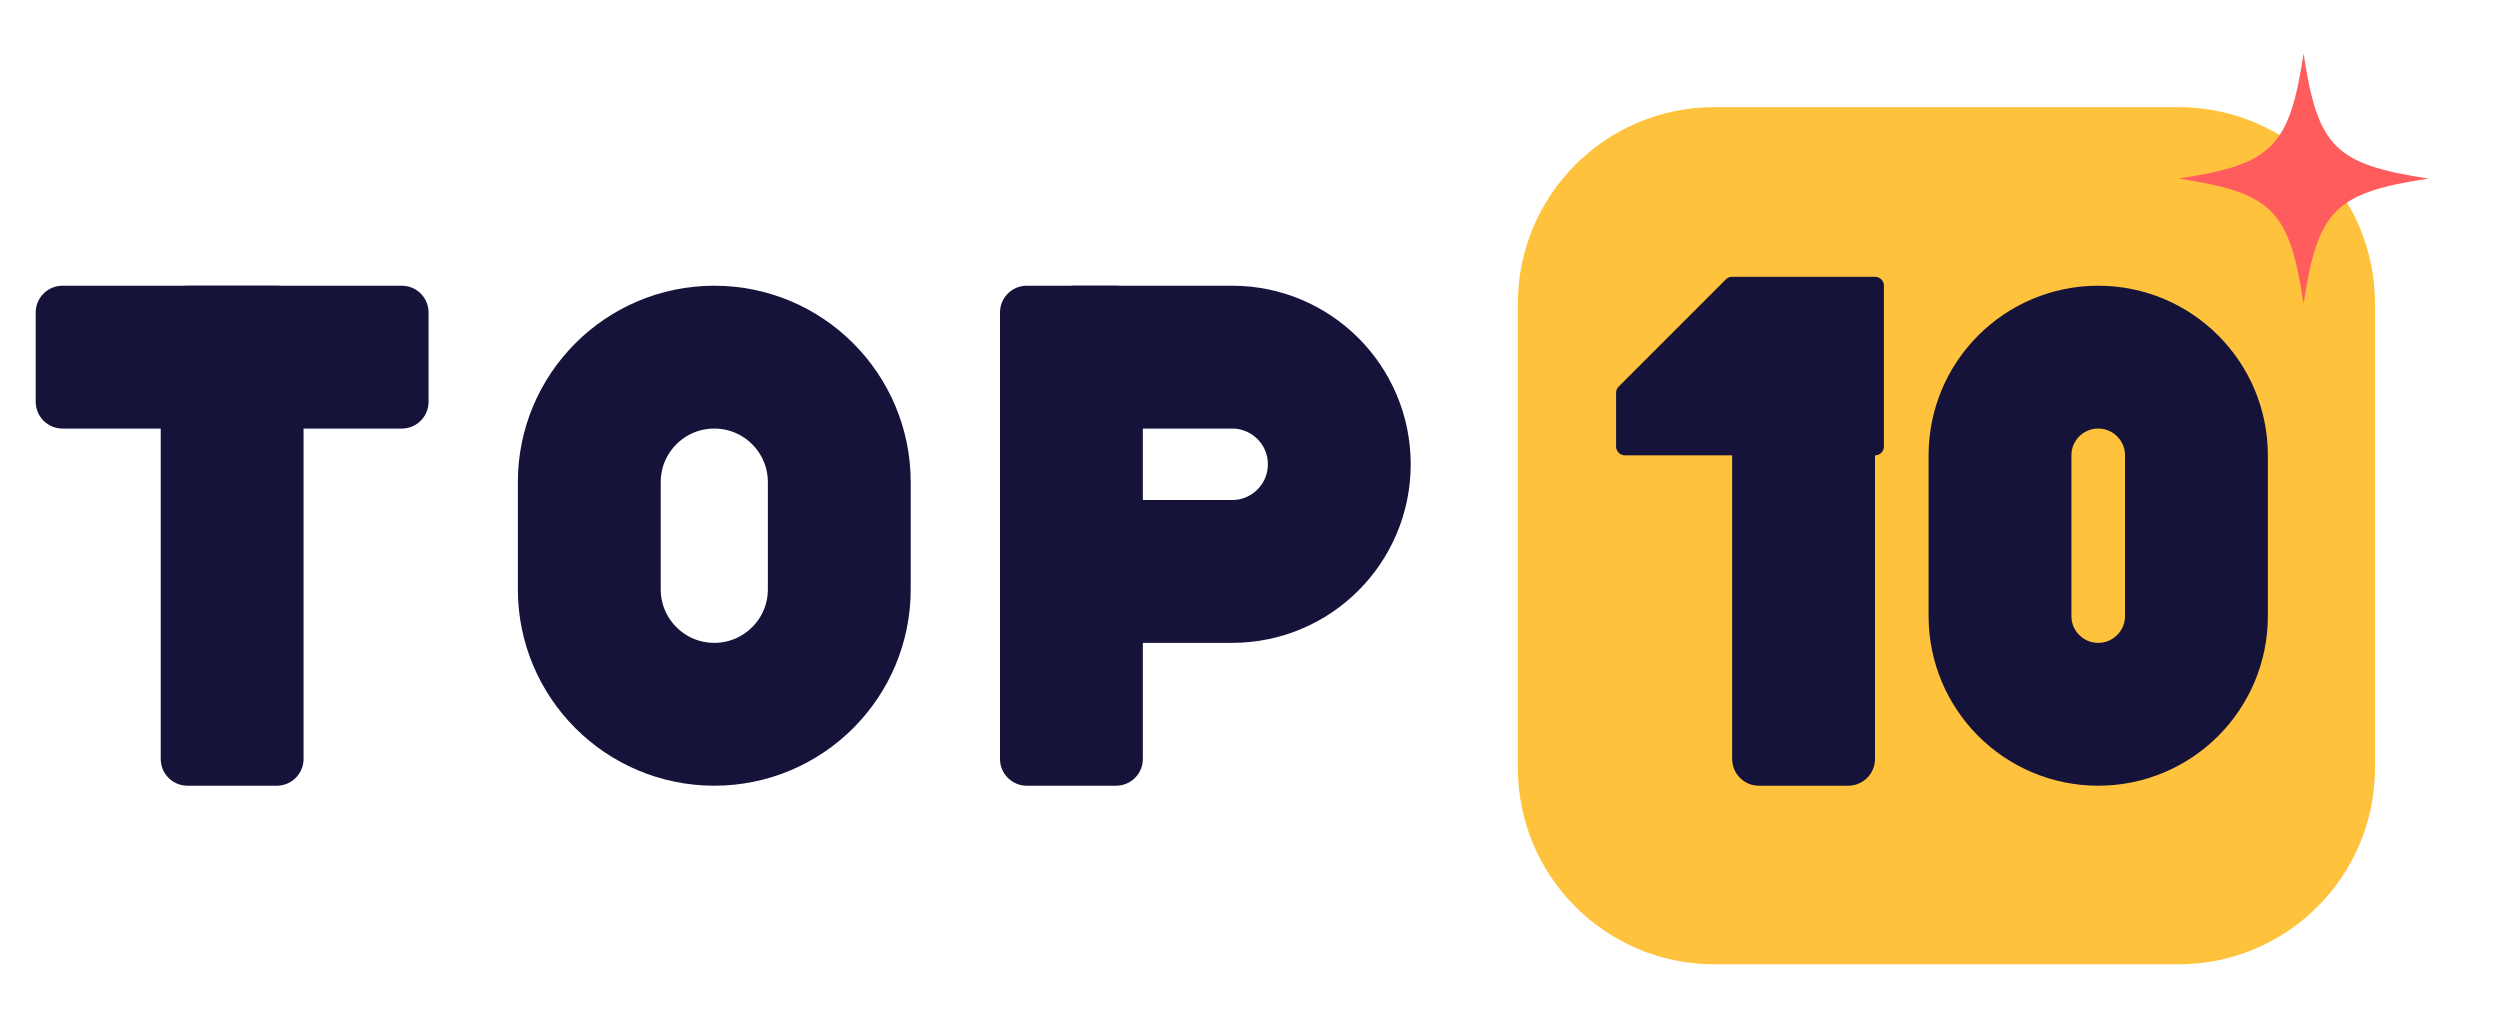
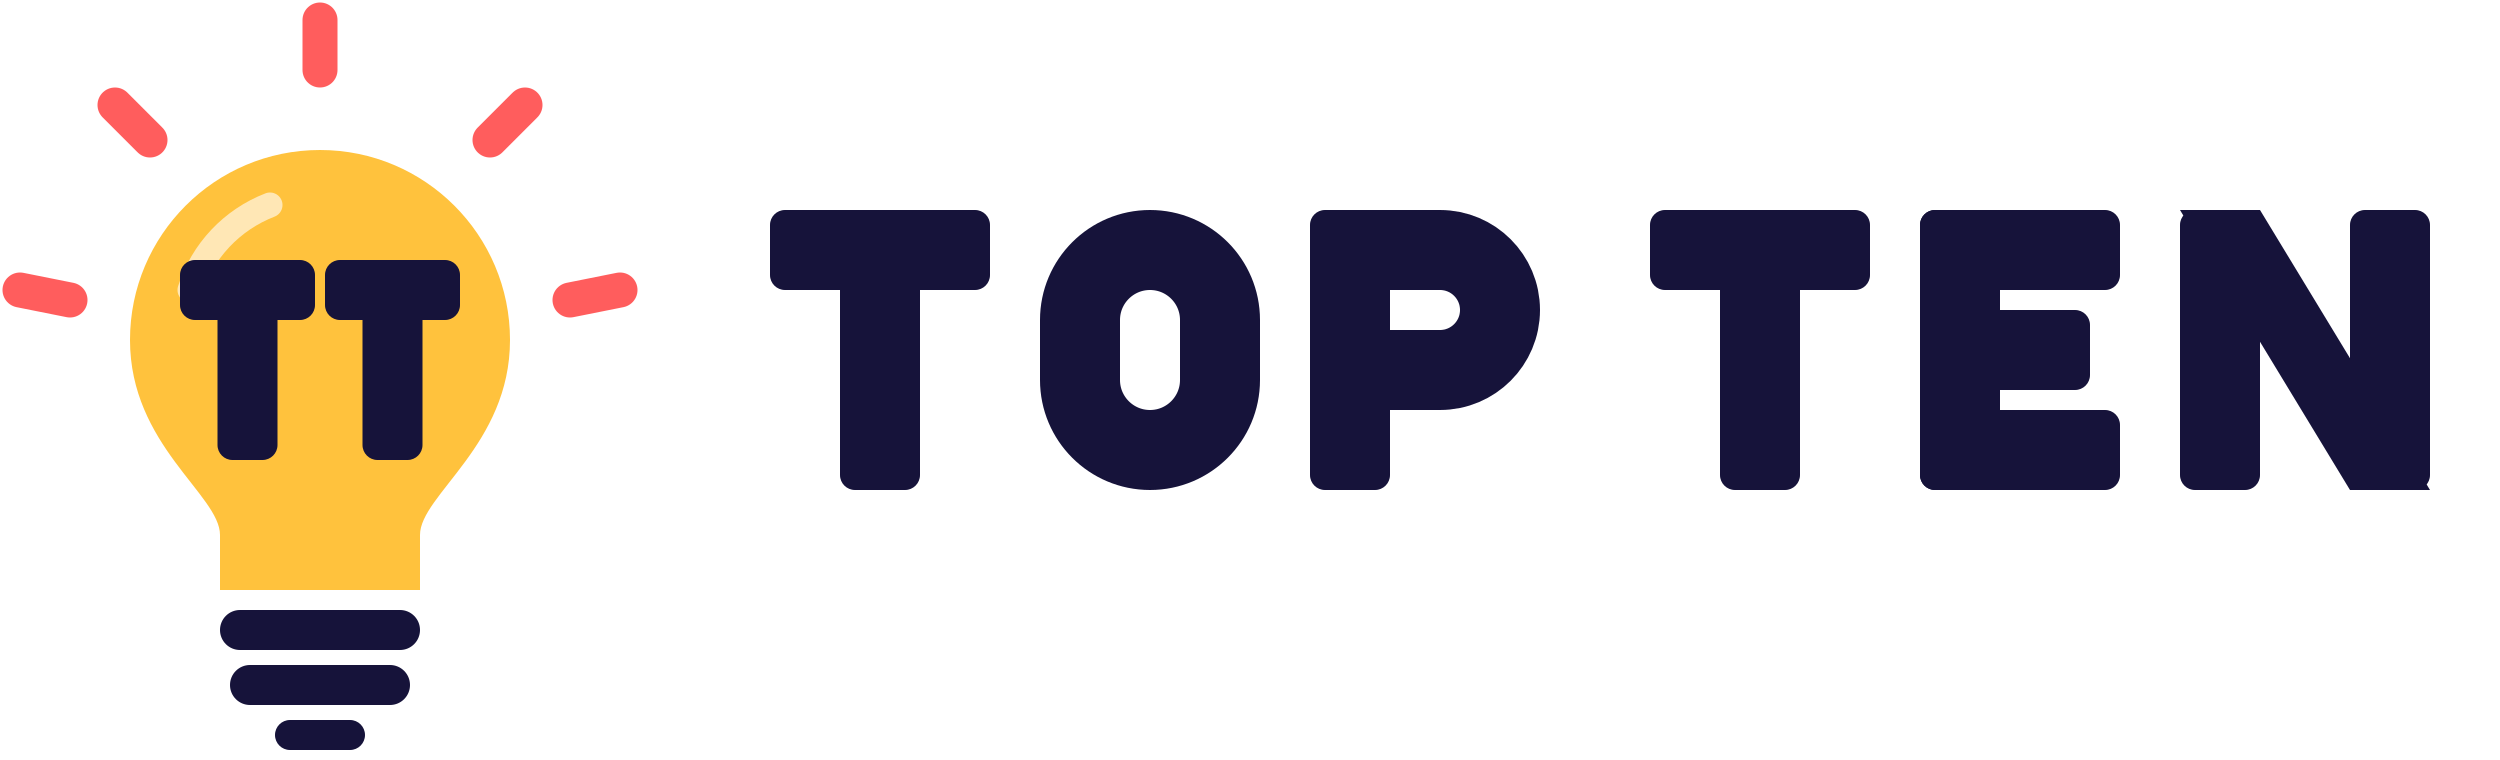
- <svg xmlns="http://www.w3.org/2000/svg" viewBox="-4 -12 280 116" role="img" aria-label="Top 10">
-   <g fill="#16133A">
-     <rect x="0" y="20" width="44" height="16" rx="3" />
-     <rect x="14" y="20" width="16" height="56" rx="3" />
-     <rect x="62" y="28" width="28" height="40" rx="14" fill="none" stroke="#16133A" stroke-width="16" />
-     <rect x="108" y="20" width="16" height="56" rx="3" />
-     <path d="M116 28 H134 A12 12 0 0 1 134 52 H116" fill="none" stroke="#16133A" stroke-width="16" />
+ <svg xmlns="http://www.w3.org/2000/svg" viewBox="-14 -20 500 152" role="img" aria-label="TT · Top Ten">
+   <g>
+     <g stroke="#FF5D5D" stroke-width="7" stroke-linecap="round">
+       <line x1="50" y1="-6" x2="50" y2="-16" />
+       <line x1="16" y1="8" x2="9" y2="1" />
+       <line x1="84" y1="8" x2="91" y2="1" />
+       <line x1="0" y1="40" x2="-10" y2="38" />
+       <line x1="100" y1="40" x2="110" y2="38" />
+     </g>
+     <path fill="#FFC23D" d="M30 98 V87 C30 79 12 69 12 48 A38 38 0 0 1 88 48 C88 69 70 79 70 87 V98 Z" />
+     <path d="M24 38 A27 27 0 0 1 40 21" fill="none" stroke="#FFF7E8" stroke-width="5" stroke-linecap="round" opacity="0.7" />
+     <g fill="#16133A">
+       <rect x="22" y="32" width="27" height="12" rx="3" />
+       <rect x="29.5" y="32" width="12" height="40" rx="3" />
+       <rect x="51" y="32" width="27" height="12" rx="3" />
+       <rect x="58.5" y="32" width="12" height="40" rx="3" />
+     </g>
+     <g fill="#16133A">
+       <rect x="30" y="102" width="40" height="8" rx="4" />
+       <rect x="32" y="113" width="36" height="8" rx="4" />
+       <rect x="41" y="124" width="18" height="6" rx="3" />
+     </g>
  </g>
-   <g transform="translate(166 0)">
-     <rect width="96" height="96" rx="22" fill="#FFC23D" />
+   <g transform="translate(140 22)">
    <g fill="#16133A">
-       <rect x="24" y="20" width="16" height="56" rx="3" />
-       <polygon points="24,20 40,20 40,38 12,38 12,32" stroke="#16133A" stroke-width="2" stroke-linejoin="round" />
+       <rect x="0" y="0" width="44" height="16" rx="3" />
+       <rect x="14" y="0" width="16" height="56" rx="3" />
+       <rect x="62" y="8" width="28" height="40" rx="14" fill="none" stroke="#16133A" stroke-width="16" />
+       <rect x="108" y="0" width="16" height="56" rx="3" />
+       <path d="M116 8 H134 A12 12 0 0 1 134 32 H116" fill="none" stroke="#16133A" stroke-width="16" />
+       <rect x="176" y="0" width="44" height="16" rx="3" />
+       <rect x="190" y="0" width="16" height="56" rx="3" />
+       <rect x="230" y="0" width="16" height="56" rx="3" />
+       <rect x="230" y="0" width="40" height="16" rx="3" />
+       <rect x="230" y="20" width="34" height="16" rx="3" />
+       <rect x="230" y="40" width="40" height="16" rx="3" />
+       <rect x="282" y="0" width="16" height="56" rx="3" />
+       <rect x="316" y="0" width="16" height="56" rx="3" />
+       <polygon points="282,0 298,0 332,56 316,56" />
    </g>
-     <rect x="54" y="28" width="22" height="40" rx="11" fill="none" stroke="#16133A" stroke-width="16" />
-     <path transform="translate(88 8)" fill="#FF5D5D" d="M0 -14 C1.6 -3.5 3.5 -1.6 14 0 C3.5 1.6 1.6 3.5 0 14 C-1.6 3.5 -3.5 1.6 -14 0 C-3.5 -1.6 -1.6 -3.5 0 -14Z" />
  </g>
</svg>
